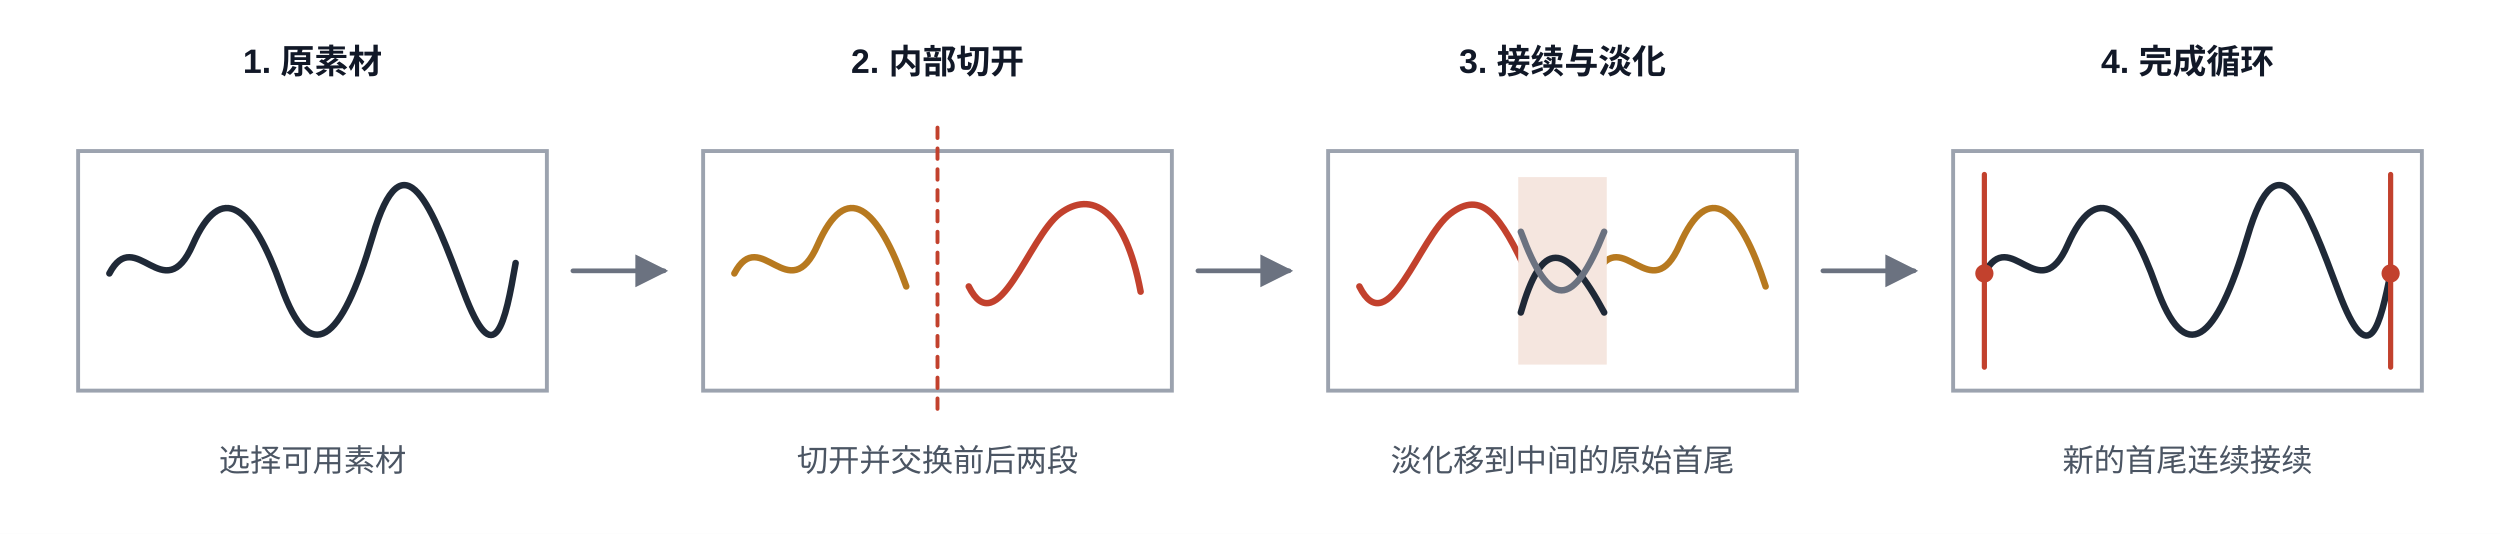
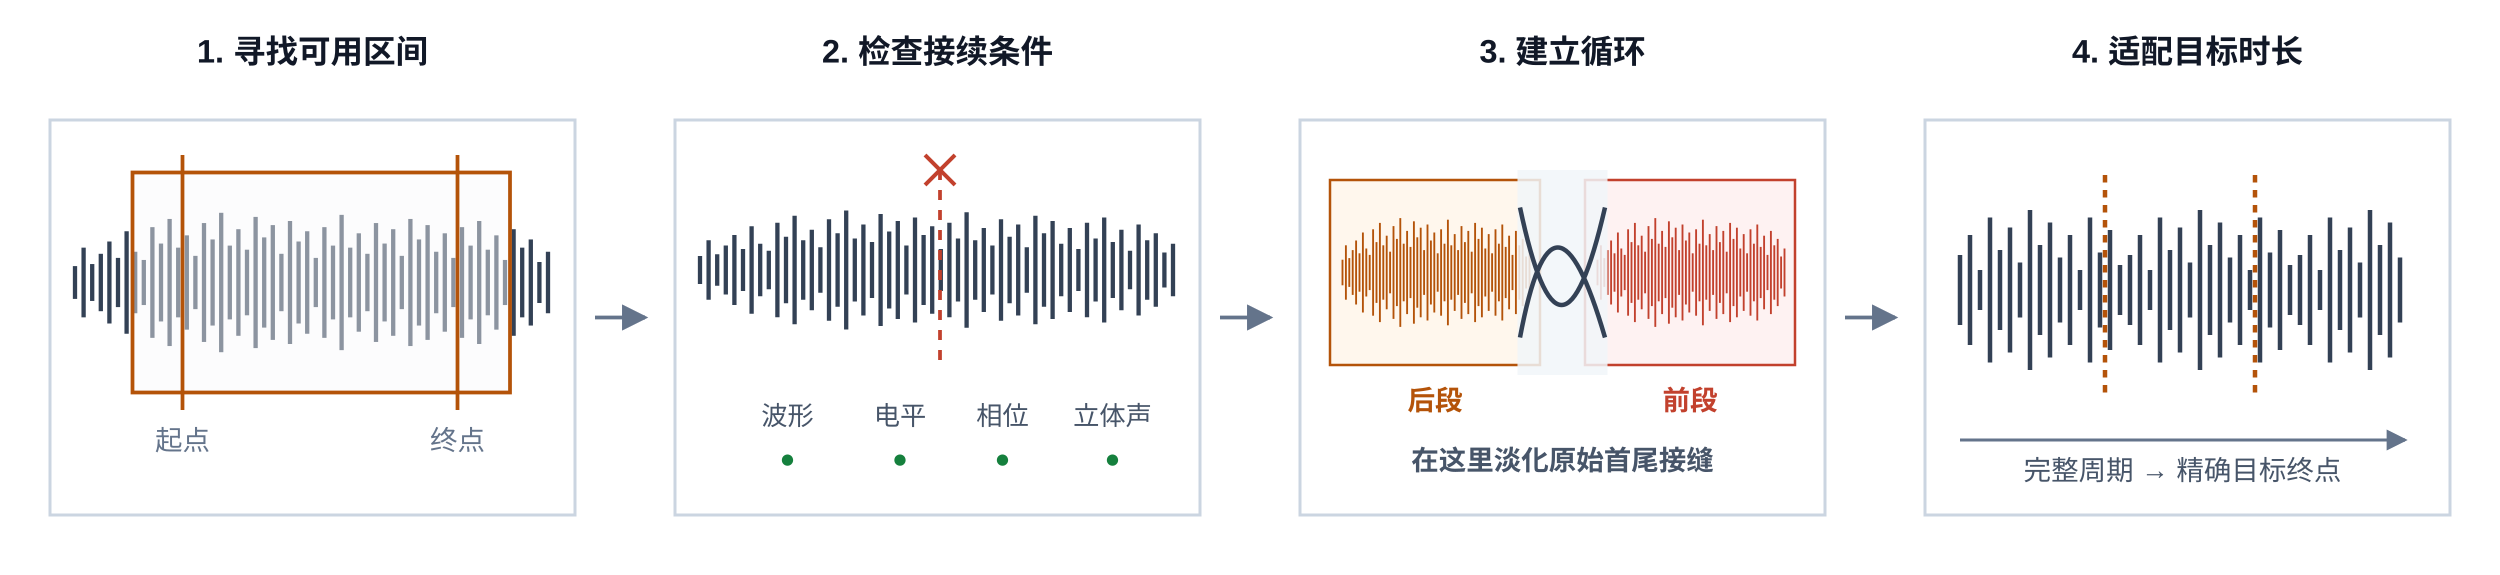
- <svg xmlns="http://www.w3.org/2000/svg" width="960" height="205" viewBox="0 0 960 205" role="img" aria-labelledby="title desc">
+ <svg xmlns="http://www.w3.org/2000/svg" width="1000" height="230" viewBox="0 0 1000 230" role="img" aria-labelledby="title desc">
  <defs>
+     <path id="wave" d="M0-8V8 M4-17V17 M8-9V9 M12-14V14 M16-20V20 M20-12V12 M24-25V25 M28-15V15 M32-11V11 M36-27V27 M40-19V19 M44-31V31 M48-17V17 M52-23V23 M56-13V13 M60-29V29 M64-21V21 M68-34V34 M72-18V18 M76-26V26 M80-16V16 M84-32V32 M88-22V22 M92-28V28 M96-14V14 M100-30V30 M104-20V20 M108-25V25 M112-12V12 M116-27V27 M120-18V18 M124-33V33 M128-17V17 M132-24V24 M136-14V14 M140-29V29 M144-19V19 M148-26V26 M152-13V13 M156-31V31 M160-21V21 M164-28V28 M168-15V15 M172-24V24 M176-12V12 M180-27V27 M184-18V18 M188-30V30 M192-16V16 M196-23V23 M200-11V11 M204-26V26 M208-17V17 M212-21V21 M216-10V10 M220-15V15" />
    <marker id="arrow" viewBox="0 0 8 8" refX="7" refY="4" markerWidth="7" markerHeight="7" orient="auto">
-       <path d="M0 0 L8 4 L0 8 Z" fill="#6b7280" />
+       <path d="M0 0L8 4L0 8Z" fill="#64748b" />
    </marker>
+     <clipPath id="left">
+       <rect x="0" y="-40" width="112" height="80" />
+     </clipPath>
+     <clipPath id="right">
+       <rect x="112" y="-40" width="108" height="80" />
+     </clipPath>
  </defs>
-   <rect width="960" height="205" fill="#ffffff" />
+   <rect width="1000" height="230" fill="#fff" />
  <g font-family="Arial, 'Microsoft YaHei', sans-serif" fill="#111827">
    <g font-size="13" font-weight="700" text-anchor="middle">
-       <text x="120" y="28">1. 原素材</text>
-       <text x="360" y="28">2. 内部切开</text>
-       <text x="600" y="28">3. 接续与淡化</text>
-       <text x="840" y="28">4. 完成循环</text>
+       <text x="125" y="25">1. 寻找可用区间</text>
+       <text x="375" y="25">2. 检查接续条件</text>
+       <text x="625" y="25">3. 建立循环</text>
+       <text x="875" y="25">4. 适配目标时长</text>
    </g>
-     <g fill="#ffffff" stroke="#9ca3af" stroke-width="1.5">
-       <rect x="30" y="58" width="180" height="92" />
-       <rect x="270" y="58" width="180" height="92" />
-       <rect x="510" y="58" width="180" height="92" />
-       <rect x="750" y="58" width="180" height="92" />
+     <g fill="none" stroke="#cbd5e1" stroke-width="1.2">
+       <rect x="20" y="48" width="210" height="158" />
+       <rect x="270" y="48" width="210" height="158" />
+       <rect x="520" y="48" width="210" height="158" />
+       <rect x="770" y="48" width="210" height="158" />
    </g>
-     <g fill="none" stroke-linecap="round" stroke-linejoin="round" stroke-width="2.5">
-       <path d="M42 105 C52 86 63 119 74 94 S97 79 108 110 S131 132 143 91 S166 80 178 112 S194 124 198 101" stroke="#1f2937" />
-       <path d="M282 105 C292 86 303 119 314 94 S337 79 348 110" stroke="#b7791f" />
-       <path d="M372 110 C383 132 395 91 407 82 S432 80 438 112" stroke="#c2412d" />
-       <path d="M360 49 V159" stroke="#c2412d" stroke-width="1.5" stroke-dasharray="4 4" />
-       <path d="M522 110 C533 132 545 91 557 82 S576 82 587 106" stroke="#c2412d" />
-       <path d="M613 105 C623 86 634 119 645 94 S668 79 678 110" stroke="#b7791f" />
-       <rect x="583" y="68" width="34" height="72" fill="#f5e6df" stroke="none" />
-       <path d="M584 120 C592 92 601 92 616 120" stroke="#1f2937" />
-       <path d="M584 89 C595 119 604 119 616 89" stroke="#6b7280" />
-       <path d="M762 105 C772 86 783 119 794 94 S817 79 828 110 S851 132 863 91 S886 80 898 112 S914 124 918 105" stroke="#1f2937" />
-       <path d="M762 67 V141 M918 67 V141" stroke="#c2412d" stroke-width="2" />
-       <circle cx="762" cy="105" r="3.5" fill="#c2412d" stroke="none" />
-       <circle cx="918" cy="105" r="3.5" fill="#c2412d" stroke="none" />
-       <path d="M220 104 H255" stroke="#6b7280" stroke-width="1.8" marker-end="url(#arrow)" />
-       <path d="M460 104 H495" stroke="#6b7280" stroke-width="1.8" marker-end="url(#arrow)" />
-       <path d="M700 104 H735" stroke="#6b7280" stroke-width="1.8" marker-end="url(#arrow)" />
+     <g transform="translate(30 113) scale(.86 .82)" fill="none" stroke="#334155" stroke-width="2">
+       <use href="#wave" />
    </g>
-     <g fill="#4b5563" font-size="12" text-anchor="middle">
-       <text x="120" y="181">选择可用素材</text>
-       <text x="360" y="181">切开并交换前后两段</text>
-       <text x="600" y="181">淡化移到中间的原始首尾</text>
-       <text x="840" y="181">新的首尾连续接续</text>
+     <rect x="53" y="69" width="151" height="88" fill="#f8fafc" fill-opacity=".45" stroke="#b45309" stroke-width="1.5" />
+     <path d="M73 62V164M183 62V164" stroke="#b45309" stroke-width="1.5" />
+     <g fill="#64748b" font-size="11" text-anchor="middle">
+       <text x="73" y="180">起点</text>
+       <text x="183" y="180">终点</text>
+     </g>
+     <g transform="translate(280 108) scale(.86 .70)" fill="none" stroke="#334155" stroke-width="2">
+       <use href="#wave" />
+     </g>
+     <path d="M376 68V148" stroke="#c2412d" stroke-width="1.5" stroke-dasharray="4 4" />
+     <path d="M370 62L382 74M382 62L370 74" stroke="#c2412d" stroke-width="1.6" />
+     <g font-size="10.5" text-anchor="middle">
+       <text x="315" y="170" fill="#475569">波形</text>
+       <text x="360" y="170" fill="#475569">电平</text>
+       <text x="401" y="170" fill="#475569">相位</text>
+       <text x="445" y="170" fill="#475569">立体声</text>
+       <text x="315" y="187" fill="#15803d">●</text>
+       <text x="360" y="187" fill="#15803d">●</text>
+       <text x="401" y="187" fill="#15803d">●</text>
+       <text x="445" y="187" fill="#15803d">●</text>
+     </g>
+     <rect x="532" y="72" width="84" height="74" fill="#fff7ed" stroke="#b45309" />
+     <rect x="634" y="72" width="84" height="74" fill="#fef2f2" stroke="#c2412d" />
+     <g transform="translate(537 109) scale(.34 .64)" fill="none" stroke="#b45309" stroke-width="2.2">
+       <use href="#wave" />
+     </g>
+     <g transform="translate(639 109) scale(.34 .64)" fill="none" stroke="#c2412d" stroke-width="2.2">
+       <use href="#wave" />
+     </g>
+     <rect x="607" y="68" width="36" height="82" fill="#f1f5f9" fill-opacity=".85" />
+     <path d="M608 135C617 87 628 87 642 135M608 83C619 135 630 135 642 83" fill="none" stroke="#334155" stroke-width="1.8" />
+     <g font-size="11" font-weight="700" text-anchor="middle">
+       <text x="574" y="164" fill="#b45309">后段</text>
+       <text x="676" y="164" fill="#c2412d">前段</text>
+       <text x="625" y="188" fill="#475569">在这里淡化原始首尾接缝</text>
+     </g>
+     <g fill="none" stroke="#334155" stroke-width="1.8">
+       <path d="M784 102v28M788 94v44M792 108v16M796 87v58M800 100v32M804 91v50M808 105v22M812 84v64M816 98v36M820 89v54M824 103v26M828 94v44M832 108v16M836 87v58M840 101v30M844 92v48M848 106v20 M852 102v28M856 94v44M860 108v16M864 87v58M868 100v32M872 91v50M876 105v22M880 84v64M884 98v36M888 89v54M892 103v26M896 94v44M900 108v16M904 87v58M908 101v30M912 92v48M916 106v20 M920 102v28M924 94v44M928 108v16M932 87v58M936 100v32M940 91v50M944 105v22M948 84v64M952 98v36M956 89v54M960 103v26" />
+       <path d="M842 70V158M902 70V158" stroke="#b45309" stroke-dasharray="3 3" />
+     </g>
+     <path d="M784 176H962" stroke="#64748b" stroke-width="1.2" marker-end="url(#arrow)" />
+     <text x="873" y="192" font-size="11" text-anchor="middle" fill="#475569">完整周期 → 精确目标终点</text>
+     <g fill="none" stroke="#64748b" stroke-width="1.5" marker-end="url(#arrow)">
+       <path d="M238 127H258" />
+       <path d="M488 127H508" />
+       <path d="M738 127H758" />
    </g>
  </g>
</svg>
